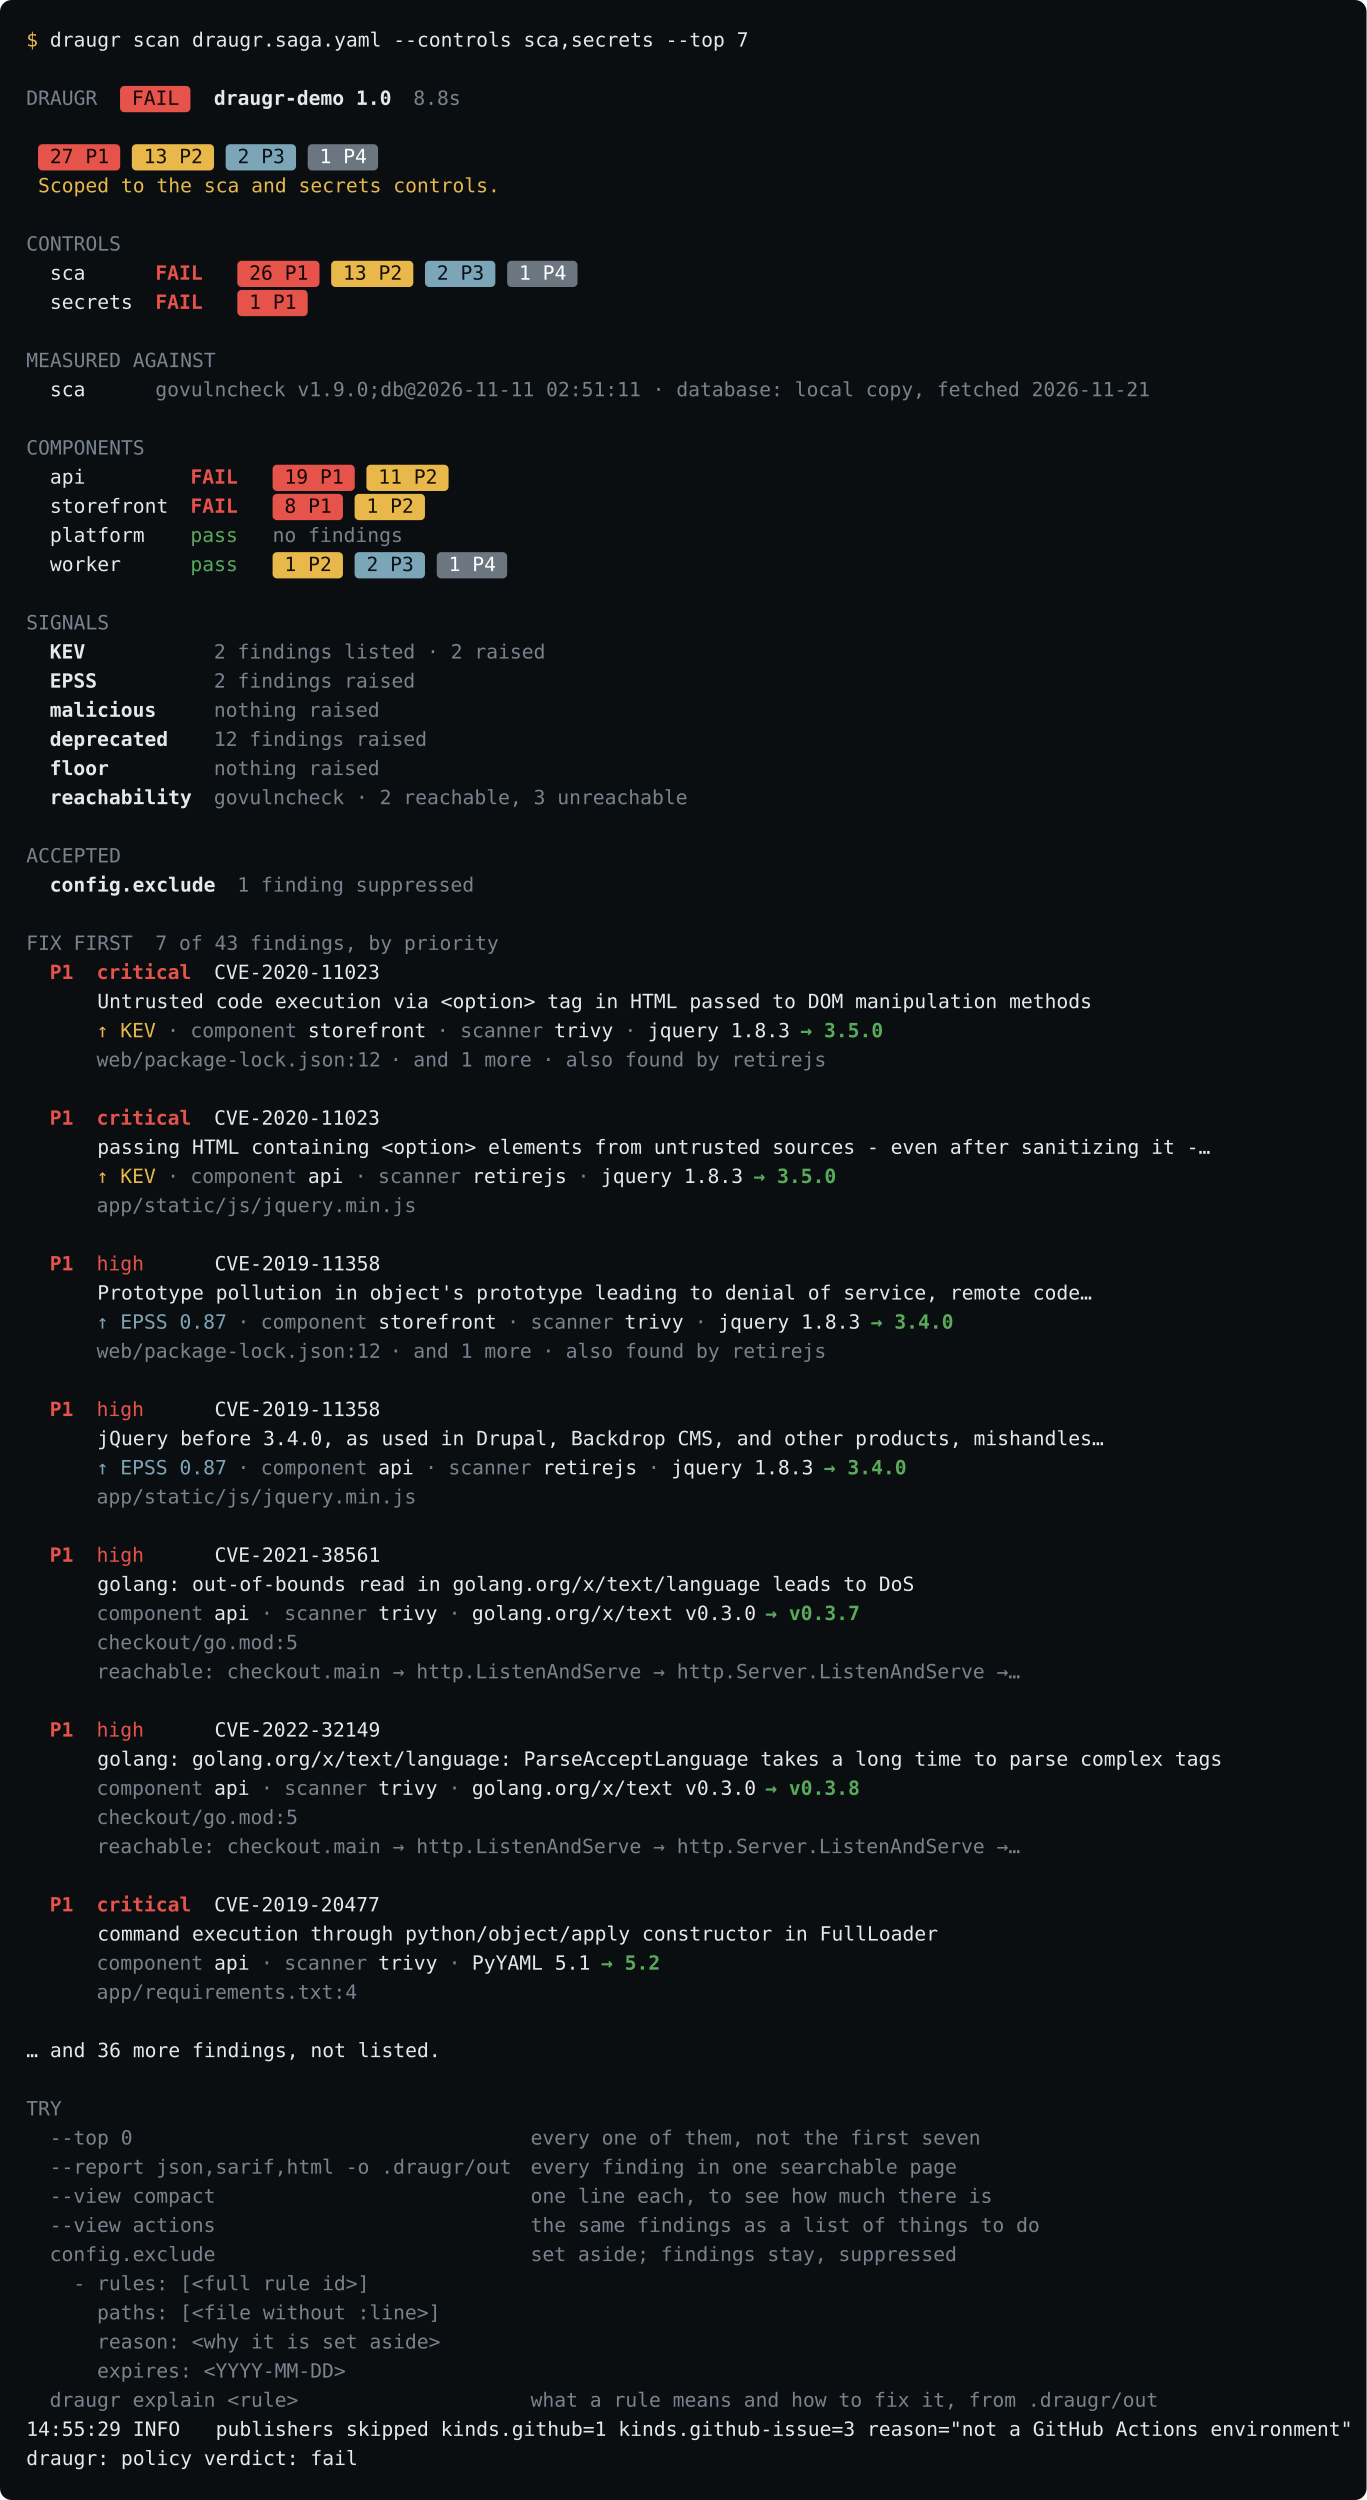
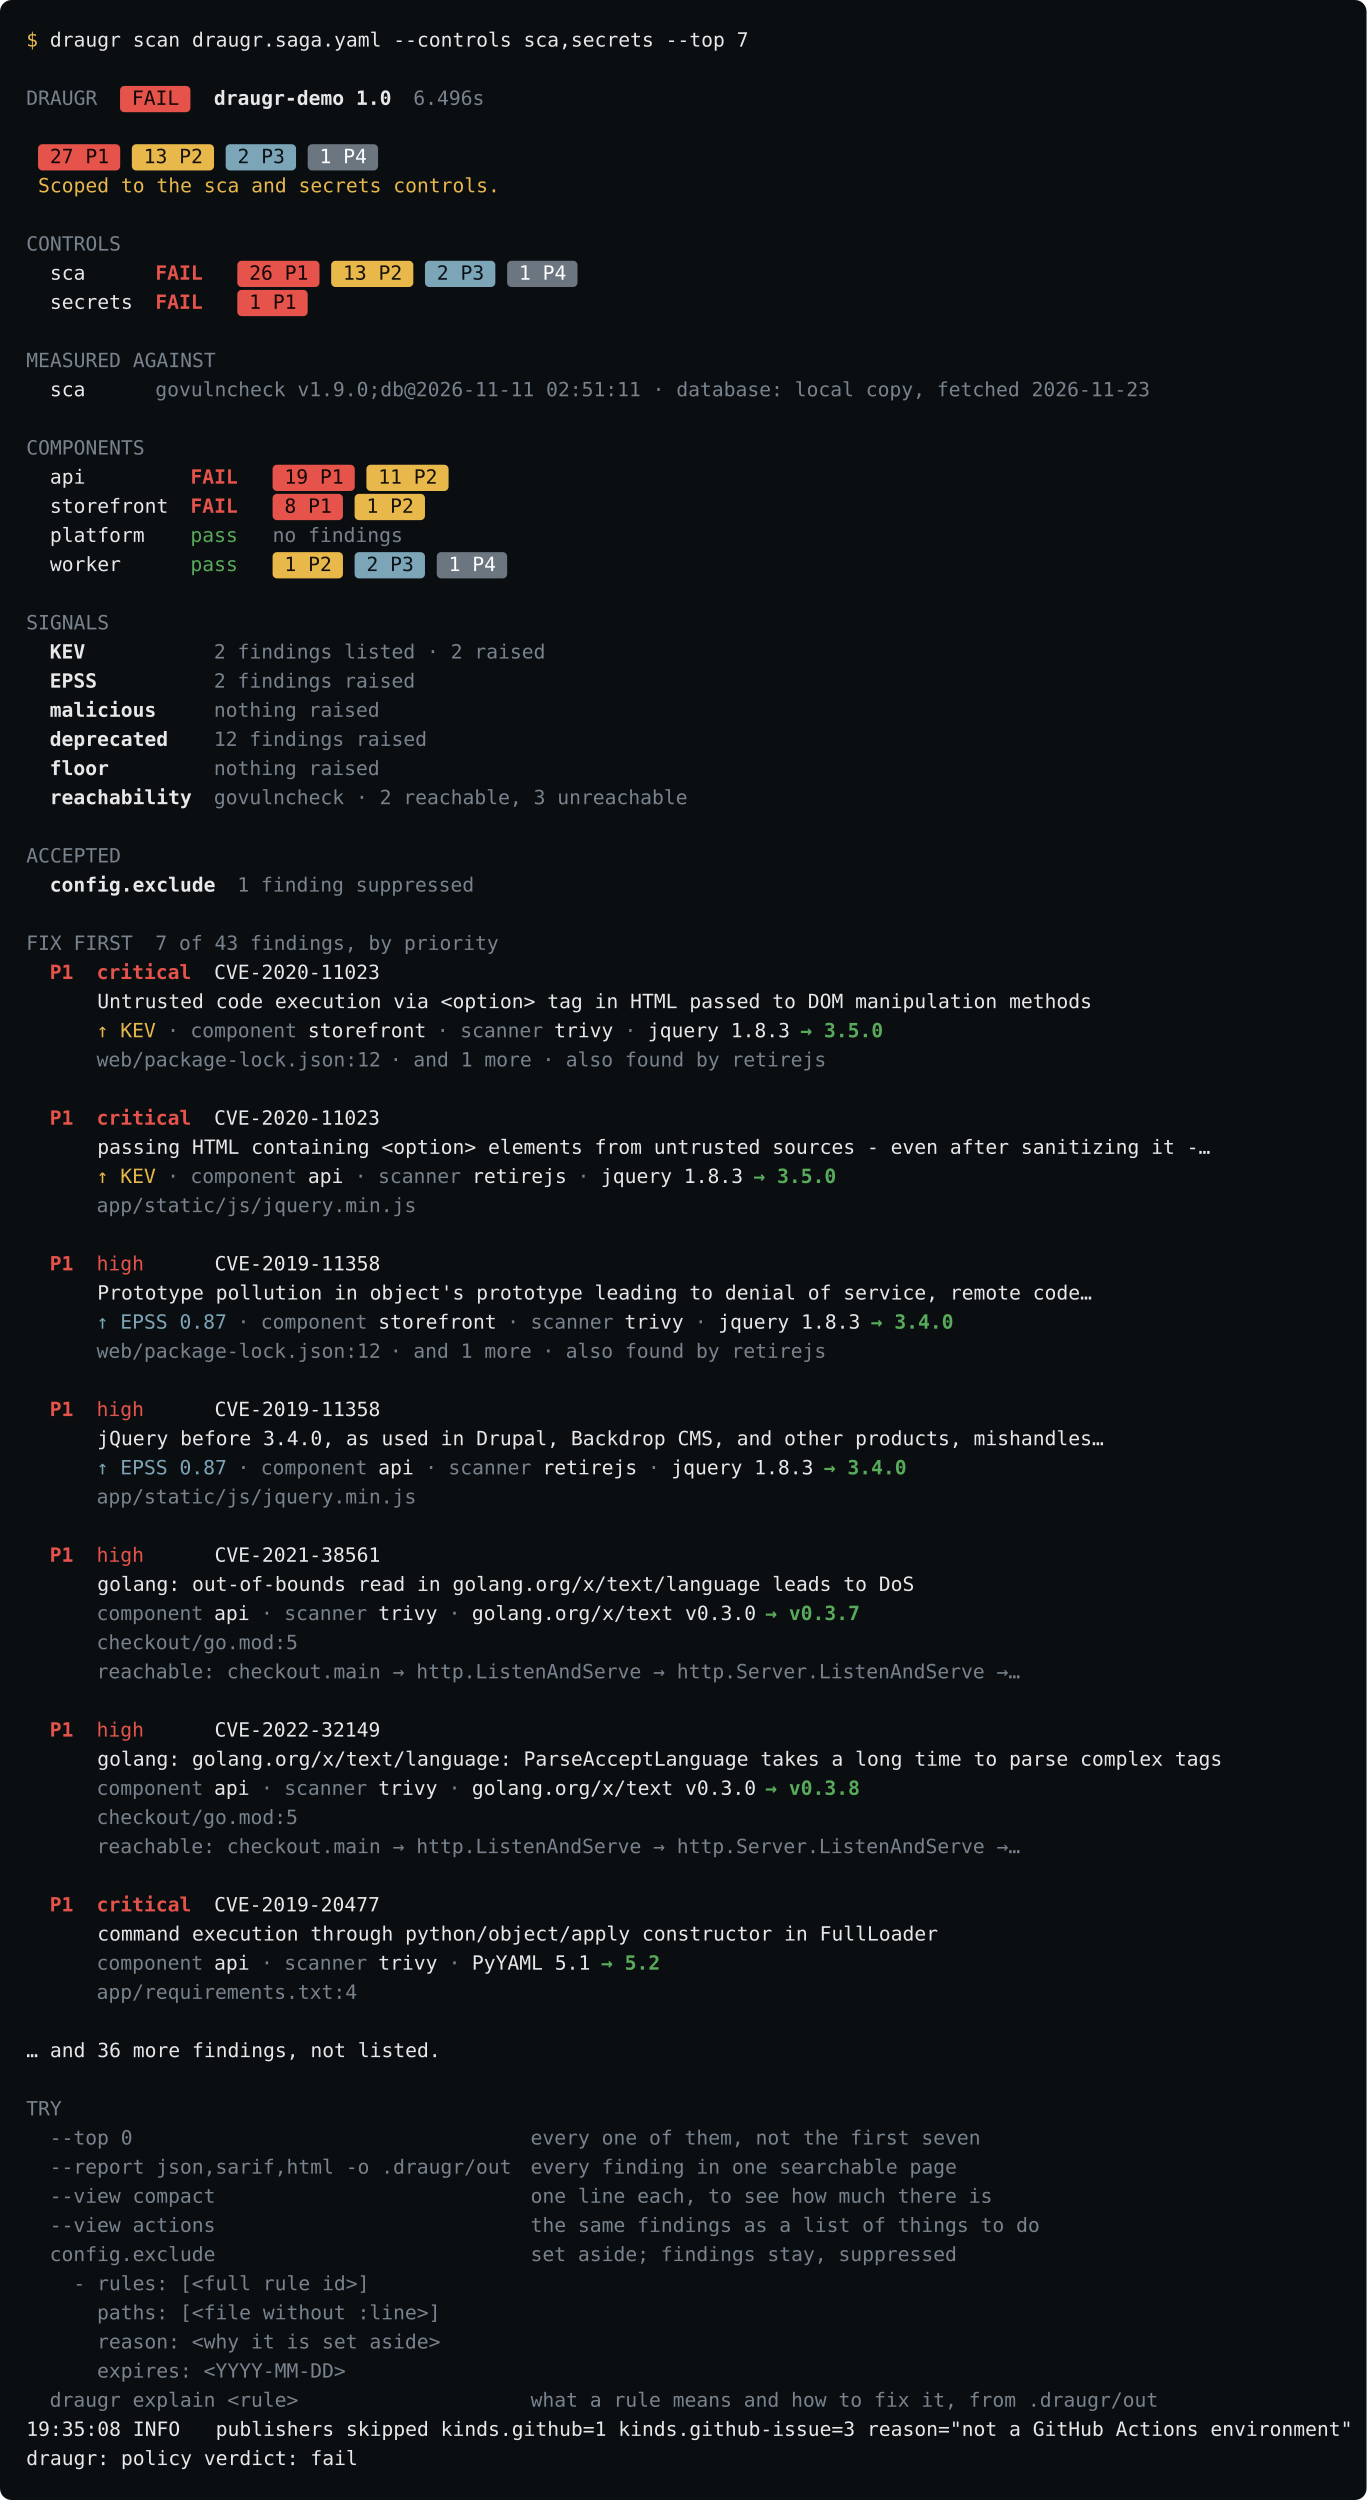
- <svg xmlns="http://www.w3.org/2000/svg" data-release="0.187.0" width="938" height="1716" viewBox="0 0 938 1716" font-family="&quot;JetBrains Mono&quot;,&quot;SFMono-Regular&quot;,ui-monospace,&quot;Menlo&quot;,&quot;DejaVu Sans Mono&quot;,monospace" font-size="13.5">
+ <svg xmlns="http://www.w3.org/2000/svg" data-release="0.187.1" width="938" height="1716" viewBox="0 0 938 1716" font-family="&quot;JetBrains Mono&quot;,&quot;SFMono-Regular&quot;,ui-monospace,&quot;Menlo&quot;,&quot;DejaVu Sans Mono&quot;,monospace" font-size="13.5">
  <rect width="100%" height="100%" rx="8" fill="#0b0e11" />
  <text x="18.0" y="32.0" fill="rgb(232,184,75)" xml:space="preserve">$</text>
  <text x="26.1" y="32.0" fill="#e6e8ea" xml:space="preserve"> draugr scan draugr.saga.yaml --controls sca,secrets --top 7</text>
  <text x="18.0" y="72.0" fill="rgb(120,131,141)" xml:space="preserve">DRAUGR</text>
  <rect x="82.4" y="59.0" width="48.3" height="18.0" rx="3" fill="rgb(229,83,75)" />
  <text x="82.4" y="72.0" fill="rgb(18,6,5)" xml:space="preserve"> FAIL </text>
  <text x="146.8" y="72.0" fill="#e6e8ea" font-weight="600" xml:space="preserve">draugr-demo 1.0</text>
-   <text x="283.7" y="72.0" fill="rgb(120,131,141)" xml:space="preserve">8.8s</text>
+   <text x="283.7" y="72.0" fill="rgb(120,131,141)" xml:space="preserve">6.496s</text>
  <rect x="26.1" y="99.0" width="56.4" height="18.0" rx="3" fill="rgb(229,83,75)" />
  <text x="26.1" y="112.0" fill="rgb(18,6,5)" xml:space="preserve"> 27 P1 </text>
  <rect x="90.5" y="99.0" width="56.4" height="18.0" rx="3" fill="rgb(232,184,75)" />
  <text x="90.5" y="112.0" fill="rgb(22,17,10)" xml:space="preserve"> 13 P2 </text>
  <rect x="154.9" y="99.0" width="48.3" height="18.0" rx="3" fill="rgb(124,166,184)" />
  <text x="154.9" y="112.0" fill="rgb(10,17,22)" xml:space="preserve"> 2 P3 </text>
  <rect x="211.2" y="99.0" width="48.3" height="18.0" rx="3" fill="rgb(107,118,128)" />
  <text x="211.2" y="112.0" fill="rgb(255,255,255)" xml:space="preserve"> 1 P4 </text>
  <text x="26.1" y="132.0" fill="rgb(232,184,75)" xml:space="preserve">Scoped to the sca and secrets controls.</text>
  <text x="18.0" y="172.0" fill="rgb(120,131,141)" xml:space="preserve">CONTROLS</text>
  <text x="18.0" y="192.0" fill="#e6e8ea" xml:space="preserve">  sca      </text>
  <text x="106.6" y="192.0" fill="rgb(229,83,75)" font-weight="600" xml:space="preserve">FAIL </text>
  <rect x="162.9" y="179.0" width="56.4" height="18.0" rx="3" fill="rgb(229,83,75)" />
  <text x="162.9" y="192.0" fill="rgb(18,6,5)" xml:space="preserve"> 26 P1 </text>
  <rect x="227.3" y="179.0" width="56.4" height="18.0" rx="3" fill="rgb(232,184,75)" />
  <text x="227.3" y="192.0" fill="rgb(22,17,10)" xml:space="preserve"> 13 P2 </text>
  <rect x="291.7" y="179.0" width="48.3" height="18.0" rx="3" fill="rgb(124,166,184)" />
  <text x="291.7" y="192.0" fill="rgb(10,17,22)" xml:space="preserve"> 2 P3 </text>
  <rect x="348.1" y="179.0" width="48.3" height="18.0" rx="3" fill="rgb(107,118,128)" />
  <text x="348.1" y="192.0" fill="rgb(255,255,255)" xml:space="preserve"> 1 P4 </text>
  <text x="18.0" y="212.0" fill="#e6e8ea" xml:space="preserve">  secrets  </text>
  <text x="106.6" y="212.0" fill="rgb(229,83,75)" font-weight="600" xml:space="preserve">FAIL </text>
  <rect x="162.9" y="199.0" width="48.3" height="18.0" rx="3" fill="rgb(229,83,75)" />
  <text x="162.9" y="212.0" fill="rgb(18,6,5)" xml:space="preserve"> 1 P1 </text>
  <text x="18.0" y="252.0" fill="rgb(120,131,141)" xml:space="preserve">MEASURED AGAINST</text>
  <text x="18.0" y="272.0" fill="#e6e8ea" xml:space="preserve">  sca      </text>
-   <text x="106.6" y="272.0" fill="rgb(120,131,141)" xml:space="preserve">govulncheck v1.9.0;db@2026-11-11 02:51:11 · database: local copy, fetched 2026-11-21</text>
+   <text x="106.6" y="272.0" fill="rgb(120,131,141)" xml:space="preserve">govulncheck v1.9.0;db@2026-11-11 02:51:11 · database: local copy, fetched 2026-11-23</text>
  <text x="18.0" y="312.0" fill="rgb(120,131,141)" xml:space="preserve">COMPONENTS</text>
  <text x="18.0" y="332.0" fill="#e6e8ea" xml:space="preserve">  api         </text>
  <text x="130.7" y="332.0" fill="rgb(229,83,75)" font-weight="600" xml:space="preserve">FAIL </text>
  <rect x="187.1" y="319.0" width="56.4" height="18.0" rx="3" fill="rgb(229,83,75)" />
  <text x="187.1" y="332.0" fill="rgb(18,6,5)" xml:space="preserve"> 19 P1 </text>
  <rect x="251.5" y="319.0" width="56.4" height="18.0" rx="3" fill="rgb(232,184,75)" />
  <text x="251.5" y="332.0" fill="rgb(22,17,10)" xml:space="preserve"> 11 P2 </text>
  <text x="18.0" y="352.0" fill="#e6e8ea" xml:space="preserve">  storefront  </text>
  <text x="130.7" y="352.0" fill="rgb(229,83,75)" font-weight="600" xml:space="preserve">FAIL </text>
  <rect x="187.1" y="339.0" width="48.3" height="18.0" rx="3" fill="rgb(229,83,75)" />
  <text x="187.1" y="352.0" fill="rgb(18,6,5)" xml:space="preserve"> 8 P1 </text>
  <rect x="243.4" y="339.0" width="48.3" height="18.0" rx="3" fill="rgb(232,184,75)" />
  <text x="243.4" y="352.0" fill="rgb(22,17,10)" xml:space="preserve"> 1 P2 </text>
  <text x="18.0" y="372.0" fill="#e6e8ea" xml:space="preserve">  platform    </text>
  <text x="130.7" y="372.0" fill="rgb(87,171,90)" xml:space="preserve">pass </text>
  <text x="187.1" y="372.0" fill="rgb(120,131,141)" xml:space="preserve">no findings</text>
  <text x="18.0" y="392.0" fill="#e6e8ea" xml:space="preserve">  worker      </text>
  <text x="130.7" y="392.0" fill="rgb(87,171,90)" xml:space="preserve">pass </text>
  <rect x="187.1" y="379.0" width="48.3" height="18.0" rx="3" fill="rgb(232,184,75)" />
  <text x="187.1" y="392.0" fill="rgb(22,17,10)" xml:space="preserve"> 1 P2 </text>
  <rect x="243.4" y="379.0" width="48.3" height="18.0" rx="3" fill="rgb(124,166,184)" />
  <text x="243.4" y="392.0" fill="rgb(10,17,22)" xml:space="preserve"> 2 P3 </text>
  <rect x="299.8" y="379.0" width="48.3" height="18.0" rx="3" fill="rgb(107,118,128)" />
  <text x="299.8" y="392.0" fill="rgb(255,255,255)" xml:space="preserve"> 1 P4 </text>
  <text x="18.0" y="432.0" fill="rgb(120,131,141)" xml:space="preserve">SIGNALS</text>
  <text x="34.1" y="452.0" fill="#e6e8ea" font-weight="600" xml:space="preserve">KEV</text>
  <text x="146.8" y="452.0" fill="rgb(120,131,141)" xml:space="preserve">2 findings listed · 2 raised</text>
  <text x="34.1" y="472.0" fill="#e6e8ea" font-weight="600" xml:space="preserve">EPSS</text>
  <text x="146.8" y="472.0" fill="rgb(120,131,141)" xml:space="preserve">2 findings raised</text>
  <text x="34.1" y="492.0" fill="#e6e8ea" font-weight="600" xml:space="preserve">malicious</text>
  <text x="146.8" y="492.0" fill="rgb(120,131,141)" xml:space="preserve">nothing raised</text>
  <text x="34.1" y="512.0" fill="#e6e8ea" font-weight="600" xml:space="preserve">deprecated</text>
  <text x="146.8" y="512.0" fill="rgb(120,131,141)" xml:space="preserve">12 findings raised</text>
  <text x="34.1" y="532.0" fill="#e6e8ea" font-weight="600" xml:space="preserve">floor</text>
  <text x="146.8" y="532.0" fill="rgb(120,131,141)" xml:space="preserve">nothing raised</text>
  <text x="34.1" y="552.0" fill="#e6e8ea" font-weight="600" xml:space="preserve">reachability</text>
  <text x="146.8" y="552.0" fill="rgb(120,131,141)" xml:space="preserve">govulncheck · 2 reachable, 3 unreachable</text>
  <text x="18.0" y="592.0" fill="rgb(120,131,141)" xml:space="preserve">ACCEPTED</text>
  <text x="34.1" y="612.0" fill="#e6e8ea" font-weight="600" xml:space="preserve">config.exclude</text>
  <text x="162.9" y="612.0" fill="rgb(120,131,141)" xml:space="preserve">1 finding suppressed</text>
  <text x="18.0" y="652.0" fill="rgb(120,131,141)" xml:space="preserve">FIX FIRST</text>
  <text x="106.6" y="652.0" fill="rgb(120,131,141)" xml:space="preserve">7 of 43 findings, by priority</text>
  <text x="34.1" y="672.0" fill="rgb(229,83,75)" font-weight="600" xml:space="preserve">P1</text>
  <text x="66.3" y="672.0" fill="rgb(229,83,75)" font-weight="600" xml:space="preserve">critical</text>
  <text x="130.7" y="672.0" fill="#e6e8ea" xml:space="preserve">  CVE-2020-11023</text>
  <text x="18.0" y="692.0" fill="#e6e8ea" xml:space="preserve">      Untrusted code execution via &lt;option&gt; tag in HTML passed to DOM manipulation methods</text>
  <text x="66.3" y="712.0" fill="rgb(232,184,75)" xml:space="preserve">↑ KEV</text>
  <text x="106.6" y="712.0" fill="rgb(120,131,141)" xml:space="preserve"> · </text>
  <text x="130.7" y="712.0" fill="rgb(120,131,141)" xml:space="preserve">component</text>
  <text x="203.2" y="712.0" fill="#e6e8ea" xml:space="preserve"> storefront</text>
  <text x="291.7" y="712.0" fill="rgb(120,131,141)" xml:space="preserve"> · </text>
  <text x="315.9" y="712.0" fill="rgb(120,131,141)" xml:space="preserve">scanner</text>
  <text x="372.2" y="712.0" fill="#e6e8ea" xml:space="preserve"> trivy</text>
  <text x="420.5" y="712.0" fill="rgb(120,131,141)" xml:space="preserve"> · </text>
  <text x="444.7" y="712.0" fill="#e6e8ea" xml:space="preserve">jquery 1.8.3 </text>
  <text x="549.3" y="712.0" fill="rgb(87,171,90)" font-weight="600" xml:space="preserve">→ 3.5.0</text>
  <text x="66.3" y="732.0" fill="rgb(120,131,141)" xml:space="preserve">web/package-lock.json:12</text>
  <text x="259.5" y="732.0" fill="rgb(120,131,141)" xml:space="preserve"> · </text>
  <text x="283.7" y="732.0" fill="rgb(120,131,141)" xml:space="preserve">and 1 more</text>
  <text x="364.2" y="732.0" fill="rgb(120,131,141)" xml:space="preserve"> · </text>
  <text x="388.3" y="732.0" fill="rgb(120,131,141)" xml:space="preserve">also found by retirejs</text>
  <text x="34.1" y="772.0" fill="rgb(229,83,75)" font-weight="600" xml:space="preserve">P1</text>
  <text x="66.3" y="772.0" fill="rgb(229,83,75)" font-weight="600" xml:space="preserve">critical</text>
  <text x="130.7" y="772.0" fill="#e6e8ea" xml:space="preserve">  CVE-2020-11023</text>
  <text x="18.0" y="792.0" fill="#e6e8ea" xml:space="preserve">      passing HTML containing &lt;option&gt; elements from untrusted sources - even after sanitizing it -…</text>
  <text x="66.3" y="812.0" fill="rgb(232,184,75)" xml:space="preserve">↑ KEV</text>
  <text x="106.6" y="812.0" fill="rgb(120,131,141)" xml:space="preserve"> · </text>
  <text x="130.7" y="812.0" fill="rgb(120,131,141)" xml:space="preserve">component</text>
  <text x="203.2" y="812.0" fill="#e6e8ea" xml:space="preserve"> api</text>
  <text x="235.4" y="812.0" fill="rgb(120,131,141)" xml:space="preserve"> · </text>
  <text x="259.5" y="812.0" fill="rgb(120,131,141)" xml:space="preserve">scanner</text>
  <text x="315.9" y="812.0" fill="#e6e8ea" xml:space="preserve"> retirejs</text>
  <text x="388.3" y="812.0" fill="rgb(120,131,141)" xml:space="preserve"> · </text>
  <text x="412.5" y="812.0" fill="#e6e8ea" xml:space="preserve">jquery 1.8.3 </text>
  <text x="517.1" y="812.0" fill="rgb(87,171,90)" font-weight="600" xml:space="preserve">→ 3.5.0</text>
  <text x="66.3" y="832.0" fill="rgb(120,131,141)" xml:space="preserve">app/static/js/jquery.min.js</text>
  <text x="34.1" y="872.0" fill="rgb(229,83,75)" font-weight="600" xml:space="preserve">P1</text>
  <text x="66.3" y="872.0" fill="rgb(229,83,75)" xml:space="preserve">high</text>
  <text x="98.5" y="872.0" fill="#e6e8ea" xml:space="preserve">      CVE-2019-11358</text>
  <text x="18.0" y="892.0" fill="#e6e8ea" xml:space="preserve">      Prototype pollution in object's prototype leading to denial of service, remote code…</text>
  <text x="66.3" y="912.0" fill="rgb(124,166,184)" xml:space="preserve">↑ EPSS 0.87</text>
  <text x="154.9" y="912.0" fill="rgb(120,131,141)" xml:space="preserve"> · </text>
  <text x="179.0" y="912.0" fill="rgb(120,131,141)" xml:space="preserve">component</text>
  <text x="251.5" y="912.0" fill="#e6e8ea" xml:space="preserve"> storefront</text>
  <text x="340.0" y="912.0" fill="rgb(120,131,141)" xml:space="preserve"> · </text>
  <text x="364.2" y="912.0" fill="rgb(120,131,141)" xml:space="preserve">scanner</text>
  <text x="420.5" y="912.0" fill="#e6e8ea" xml:space="preserve"> trivy</text>
  <text x="468.8" y="912.0" fill="rgb(120,131,141)" xml:space="preserve"> · </text>
  <text x="493.0" y="912.0" fill="#e6e8ea" xml:space="preserve">jquery 1.8.3 </text>
  <text x="597.6" y="912.0" fill="rgb(87,171,90)" font-weight="600" xml:space="preserve">→ 3.4.0</text>
  <text x="66.3" y="932.0" fill="rgb(120,131,141)" xml:space="preserve">web/package-lock.json:12</text>
  <text x="259.5" y="932.0" fill="rgb(120,131,141)" xml:space="preserve"> · </text>
  <text x="283.7" y="932.0" fill="rgb(120,131,141)" xml:space="preserve">and 1 more</text>
  <text x="364.2" y="932.0" fill="rgb(120,131,141)" xml:space="preserve"> · </text>
  <text x="388.3" y="932.0" fill="rgb(120,131,141)" xml:space="preserve">also found by retirejs</text>
  <text x="34.1" y="972.0" fill="rgb(229,83,75)" font-weight="600" xml:space="preserve">P1</text>
  <text x="66.3" y="972.0" fill="rgb(229,83,75)" xml:space="preserve">high</text>
  <text x="98.5" y="972.0" fill="#e6e8ea" xml:space="preserve">      CVE-2019-11358</text>
  <text x="18.0" y="992.0" fill="#e6e8ea" xml:space="preserve">      jQuery before 3.4.0, as used in Drupal, Backdrop CMS, and other products, mishandles…</text>
  <text x="66.3" y="1012.0" fill="rgb(124,166,184)" xml:space="preserve">↑ EPSS 0.87</text>
  <text x="154.9" y="1012.0" fill="rgb(120,131,141)" xml:space="preserve"> · </text>
  <text x="179.0" y="1012.0" fill="rgb(120,131,141)" xml:space="preserve">component</text>
  <text x="251.5" y="1012.0" fill="#e6e8ea" xml:space="preserve"> api</text>
  <text x="283.7" y="1012.0" fill="rgb(120,131,141)" xml:space="preserve"> · </text>
  <text x="307.8" y="1012.0" fill="rgb(120,131,141)" xml:space="preserve">scanner</text>
  <text x="364.2" y="1012.0" fill="#e6e8ea" xml:space="preserve"> retirejs</text>
  <text x="436.6" y="1012.0" fill="rgb(120,131,141)" xml:space="preserve"> · </text>
  <text x="460.8" y="1012.0" fill="#e6e8ea" xml:space="preserve">jquery 1.8.3 </text>
  <text x="565.4" y="1012.0" fill="rgb(87,171,90)" font-weight="600" xml:space="preserve">→ 3.4.0</text>
  <text x="66.3" y="1032.0" fill="rgb(120,131,141)" xml:space="preserve">app/static/js/jquery.min.js</text>
  <text x="34.1" y="1072.0" fill="rgb(229,83,75)" font-weight="600" xml:space="preserve">P1</text>
  <text x="66.3" y="1072.0" fill="rgb(229,83,75)" xml:space="preserve">high</text>
  <text x="98.5" y="1072.0" fill="#e6e8ea" xml:space="preserve">      CVE-2021-38561</text>
  <text x="18.0" y="1092.0" fill="#e6e8ea" xml:space="preserve">      golang: out-of-bounds read in golang.org/x/text/language leads to DoS</text>
  <text x="66.3" y="1112.0" fill="rgb(120,131,141)" xml:space="preserve">component</text>
  <text x="138.8" y="1112.0" fill="#e6e8ea" xml:space="preserve"> api</text>
  <text x="171.0" y="1112.0" fill="rgb(120,131,141)" xml:space="preserve"> · </text>
  <text x="195.1" y="1112.0" fill="rgb(120,131,141)" xml:space="preserve">scanner</text>
  <text x="251.5" y="1112.0" fill="#e6e8ea" xml:space="preserve"> trivy</text>
  <text x="299.8" y="1112.0" fill="rgb(120,131,141)" xml:space="preserve"> · </text>
  <text x="323.9" y="1112.0" fill="#e6e8ea" xml:space="preserve">golang.org/x/text v0.3.0 </text>
  <text x="525.2" y="1112.0" fill="rgb(87,171,90)" font-weight="600" xml:space="preserve">→ v0.3.7</text>
  <text x="66.3" y="1132.0" fill="rgb(120,131,141)" xml:space="preserve">checkout/go.mod:5</text>
  <text x="66.3" y="1152.0" fill="rgb(120,131,141)" xml:space="preserve">reachable: checkout.main → http.ListenAndServe → http.Server.ListenAndServe →…</text>
  <text x="34.1" y="1192.0" fill="rgb(229,83,75)" font-weight="600" xml:space="preserve">P1</text>
  <text x="66.3" y="1192.0" fill="rgb(229,83,75)" xml:space="preserve">high</text>
  <text x="98.5" y="1192.0" fill="#e6e8ea" xml:space="preserve">      CVE-2022-32149</text>
  <text x="18.0" y="1212.0" fill="#e6e8ea" xml:space="preserve">      golang: golang.org/x/text/language: ParseAcceptLanguage takes a long time to parse complex tags</text>
  <text x="66.3" y="1232.0" fill="rgb(120,131,141)" xml:space="preserve">component</text>
  <text x="138.8" y="1232.0" fill="#e6e8ea" xml:space="preserve"> api</text>
  <text x="171.0" y="1232.0" fill="rgb(120,131,141)" xml:space="preserve"> · </text>
  <text x="195.1" y="1232.0" fill="rgb(120,131,141)" xml:space="preserve">scanner</text>
  <text x="251.5" y="1232.0" fill="#e6e8ea" xml:space="preserve"> trivy</text>
  <text x="299.8" y="1232.0" fill="rgb(120,131,141)" xml:space="preserve"> · </text>
  <text x="323.9" y="1232.0" fill="#e6e8ea" xml:space="preserve">golang.org/x/text v0.3.0 </text>
  <text x="525.2" y="1232.0" fill="rgb(87,171,90)" font-weight="600" xml:space="preserve">→ v0.3.8</text>
  <text x="66.3" y="1252.0" fill="rgb(120,131,141)" xml:space="preserve">checkout/go.mod:5</text>
  <text x="66.3" y="1272.0" fill="rgb(120,131,141)" xml:space="preserve">reachable: checkout.main → http.ListenAndServe → http.Server.ListenAndServe →…</text>
  <text x="34.1" y="1312.0" fill="rgb(229,83,75)" font-weight="600" xml:space="preserve">P1</text>
  <text x="66.3" y="1312.0" fill="rgb(229,83,75)" font-weight="600" xml:space="preserve">critical</text>
  <text x="130.7" y="1312.0" fill="#e6e8ea" xml:space="preserve">  CVE-2019-20477</text>
  <text x="18.0" y="1332.0" fill="#e6e8ea" xml:space="preserve">      command execution through python/object/apply constructor in FullLoader</text>
  <text x="66.3" y="1352.0" fill="rgb(120,131,141)" xml:space="preserve">component</text>
  <text x="138.8" y="1352.0" fill="#e6e8ea" xml:space="preserve"> api</text>
  <text x="171.0" y="1352.0" fill="rgb(120,131,141)" xml:space="preserve"> · </text>
  <text x="195.1" y="1352.0" fill="rgb(120,131,141)" xml:space="preserve">scanner</text>
  <text x="251.5" y="1352.0" fill="#e6e8ea" xml:space="preserve"> trivy</text>
  <text x="299.8" y="1352.0" fill="rgb(120,131,141)" xml:space="preserve"> · </text>
  <text x="323.9" y="1352.0" fill="#e6e8ea" xml:space="preserve">PyYAML 5.1 </text>
  <text x="412.5" y="1352.0" fill="rgb(87,171,90)" font-weight="600" xml:space="preserve">→ 5.2</text>
  <text x="66.3" y="1372.0" fill="rgb(120,131,141)" xml:space="preserve">app/requirements.txt:4</text>
  <text x="18.0" y="1412.0" fill="#e6e8ea" xml:space="preserve">… and 36 more findings, not listed.</text>
  <text x="18.0" y="1452.0" fill="rgb(120,131,141)" xml:space="preserve">TRY</text>
  <text x="34.1" y="1472.0" fill="rgb(120,131,141)" xml:space="preserve">--top 0</text>
  <text x="364.2" y="1472.0" fill="rgb(120,131,141)" xml:space="preserve">every one of them, not the first seven</text>
  <text x="34.1" y="1492.0" fill="rgb(120,131,141)" xml:space="preserve">--report json,sarif,html -o .draugr/out</text>
  <text x="364.2" y="1492.0" fill="rgb(120,131,141)" xml:space="preserve">every finding in one searchable page</text>
  <text x="34.1" y="1512.0" fill="rgb(120,131,141)" xml:space="preserve">--view compact</text>
  <text x="364.2" y="1512.0" fill="rgb(120,131,141)" xml:space="preserve">one line each, to see how much there is</text>
  <text x="34.1" y="1532.0" fill="rgb(120,131,141)" xml:space="preserve">--view actions</text>
  <text x="364.2" y="1532.0" fill="rgb(120,131,141)" xml:space="preserve">the same findings as a list of things to do</text>
  <text x="34.1" y="1552.0" fill="rgb(120,131,141)" xml:space="preserve">config.exclude</text>
  <text x="364.2" y="1552.0" fill="rgb(120,131,141)" xml:space="preserve">set aside; findings stay, suppressed</text>
  <text x="34.1" y="1572.0" fill="rgb(120,131,141)" xml:space="preserve">  - rules: [&lt;full rule id&gt;]</text>
  <text x="34.1" y="1592.0" fill="rgb(120,131,141)" xml:space="preserve">    paths: [&lt;file without :line&gt;]</text>
  <text x="34.1" y="1612.0" fill="rgb(120,131,141)" xml:space="preserve">    reason: &lt;why it is set aside&gt;</text>
  <text x="34.1" y="1632.0" fill="rgb(120,131,141)" xml:space="preserve">    expires: &lt;YYYY-MM-DD&gt;</text>
  <text x="34.1" y="1652.0" fill="rgb(120,131,141)" xml:space="preserve">draugr explain &lt;rule&gt;</text>
  <text x="364.2" y="1652.0" fill="rgb(120,131,141)" xml:space="preserve">what a rule means and how to fix it, from .draugr/out</text>
-   <text x="18.0" y="1672.0" fill="#e6e8ea" xml:space="preserve">14:55:29 INFO   publishers skipped kinds.github=1 kinds.github-issue=3 reason="not a GitHub Actions environment"</text>
+   <text x="18.0" y="1672.0" fill="#e6e8ea" xml:space="preserve">19:35:08 INFO   publishers skipped kinds.github=1 kinds.github-issue=3 reason="not a GitHub Actions environment"</text>
  <text x="18.0" y="1692.0" fill="#e6e8ea" xml:space="preserve">draugr: policy verdict: fail</text>
</svg>
